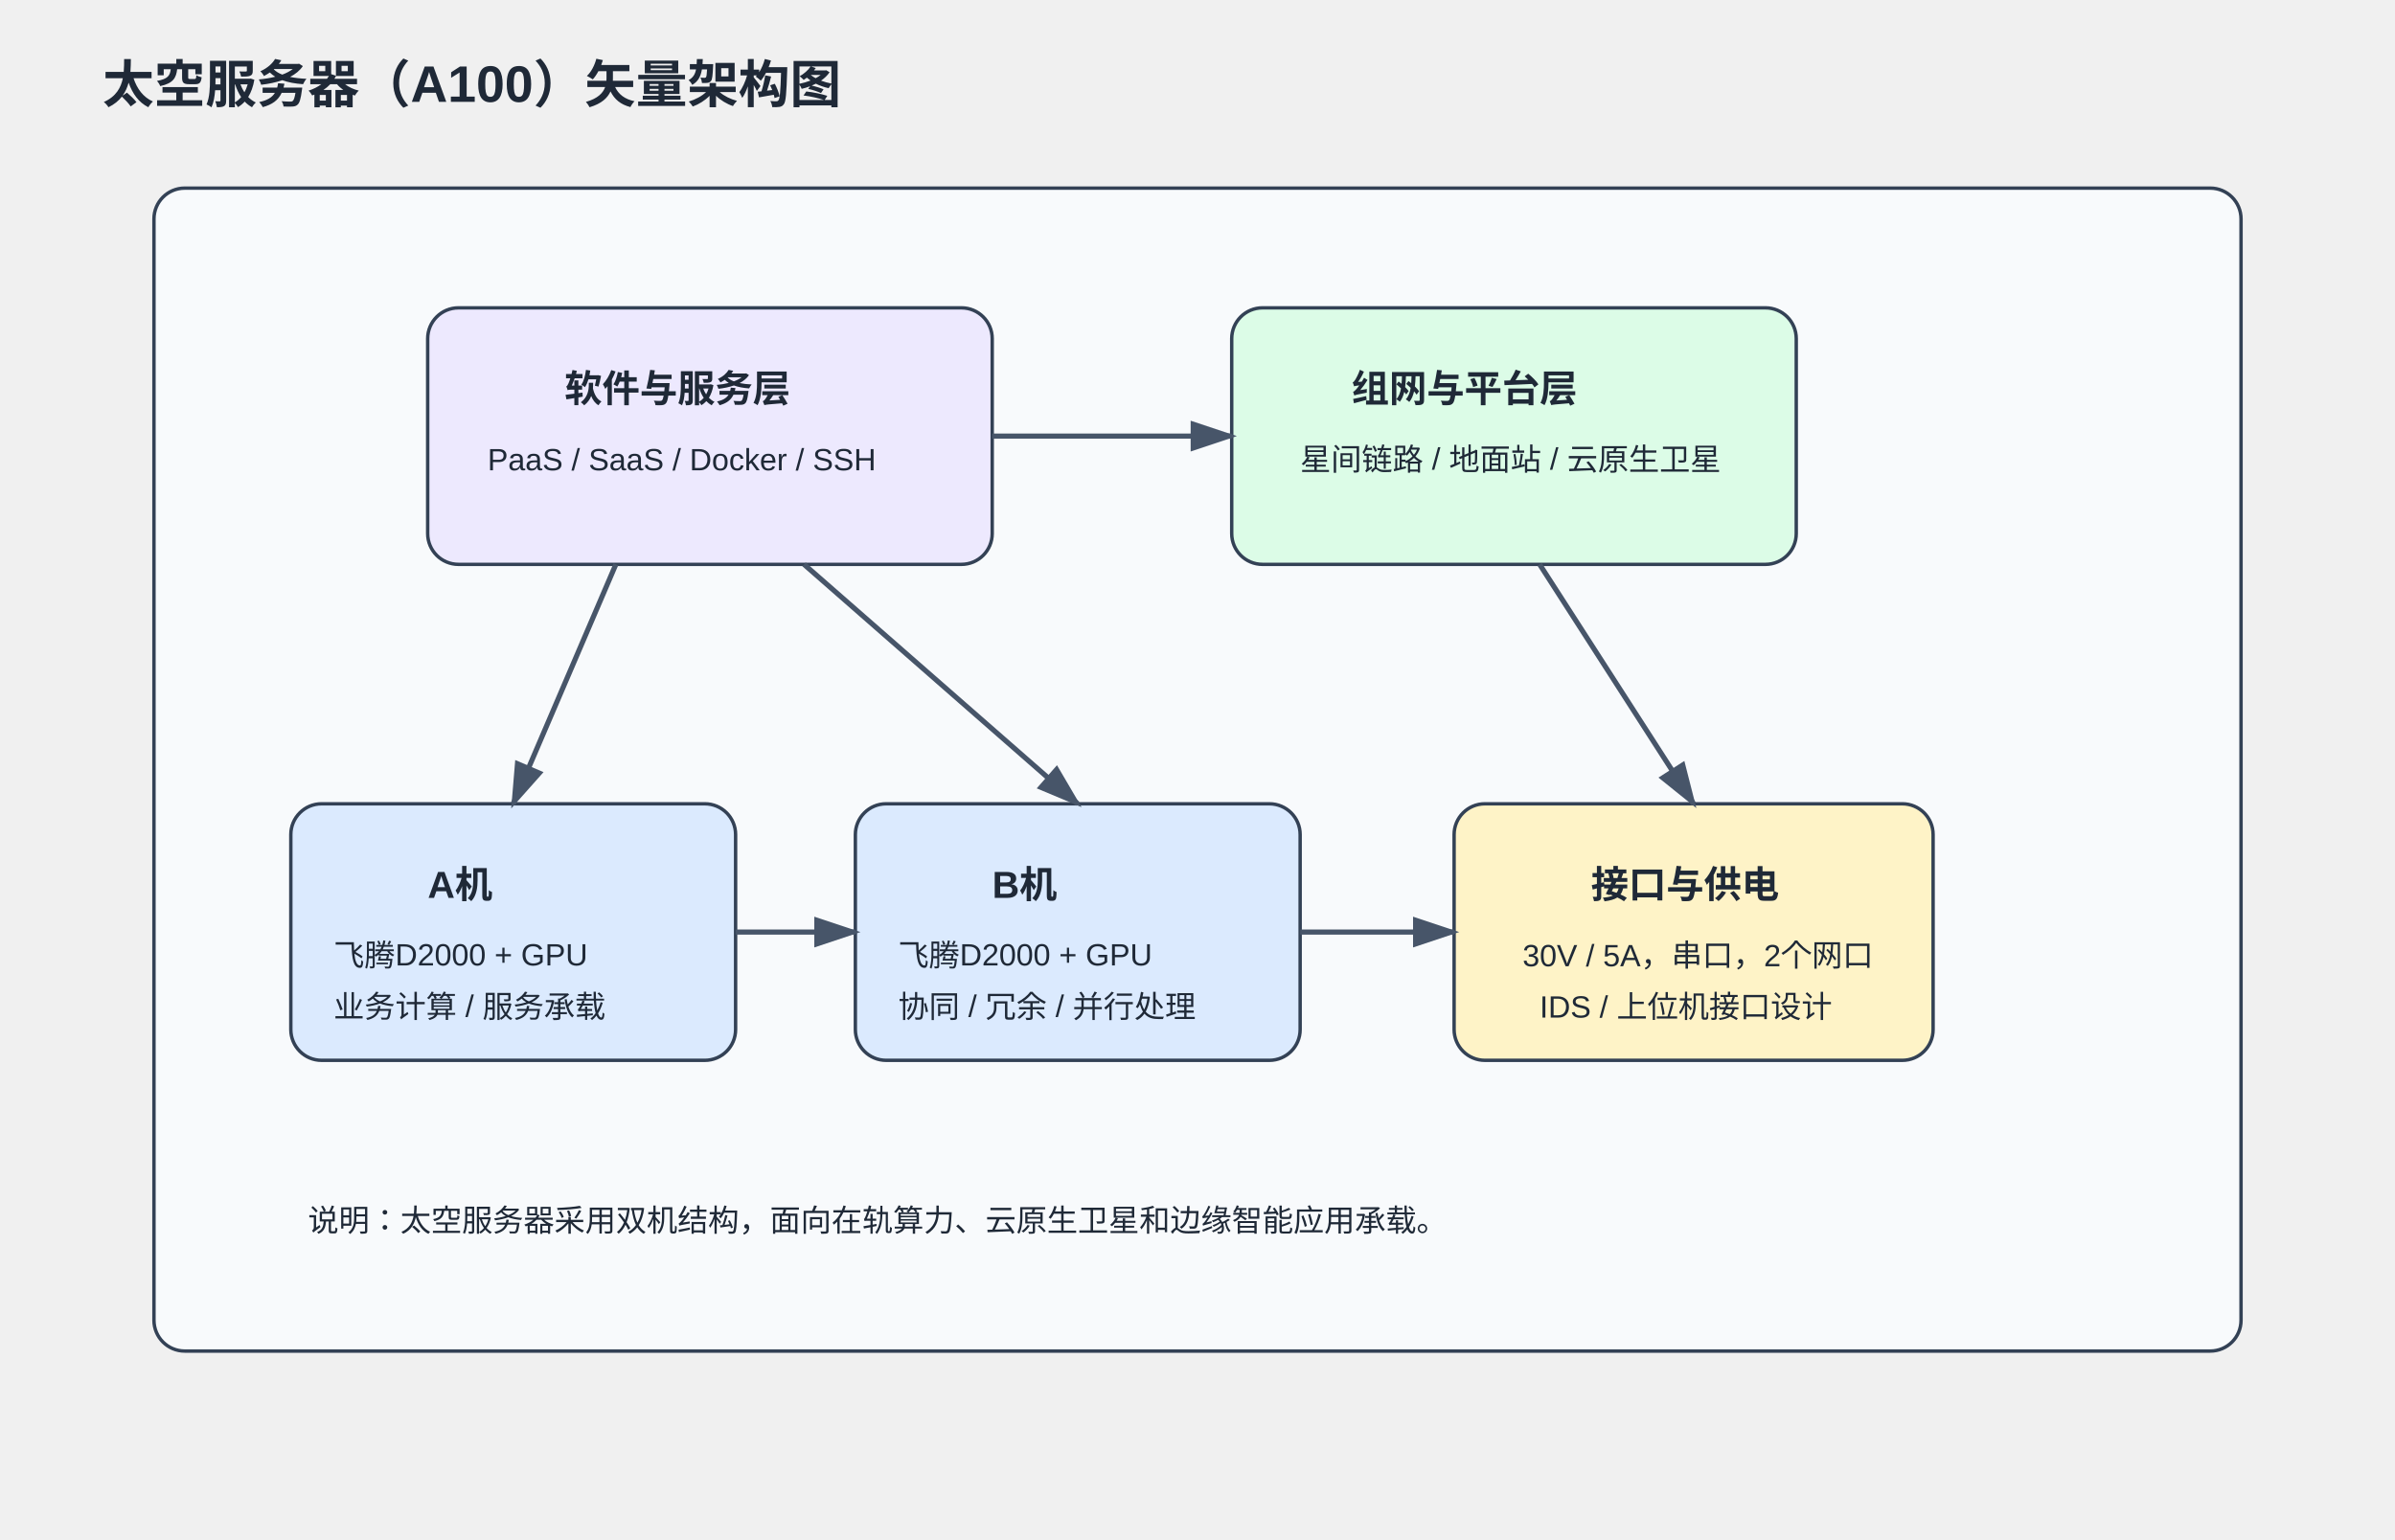
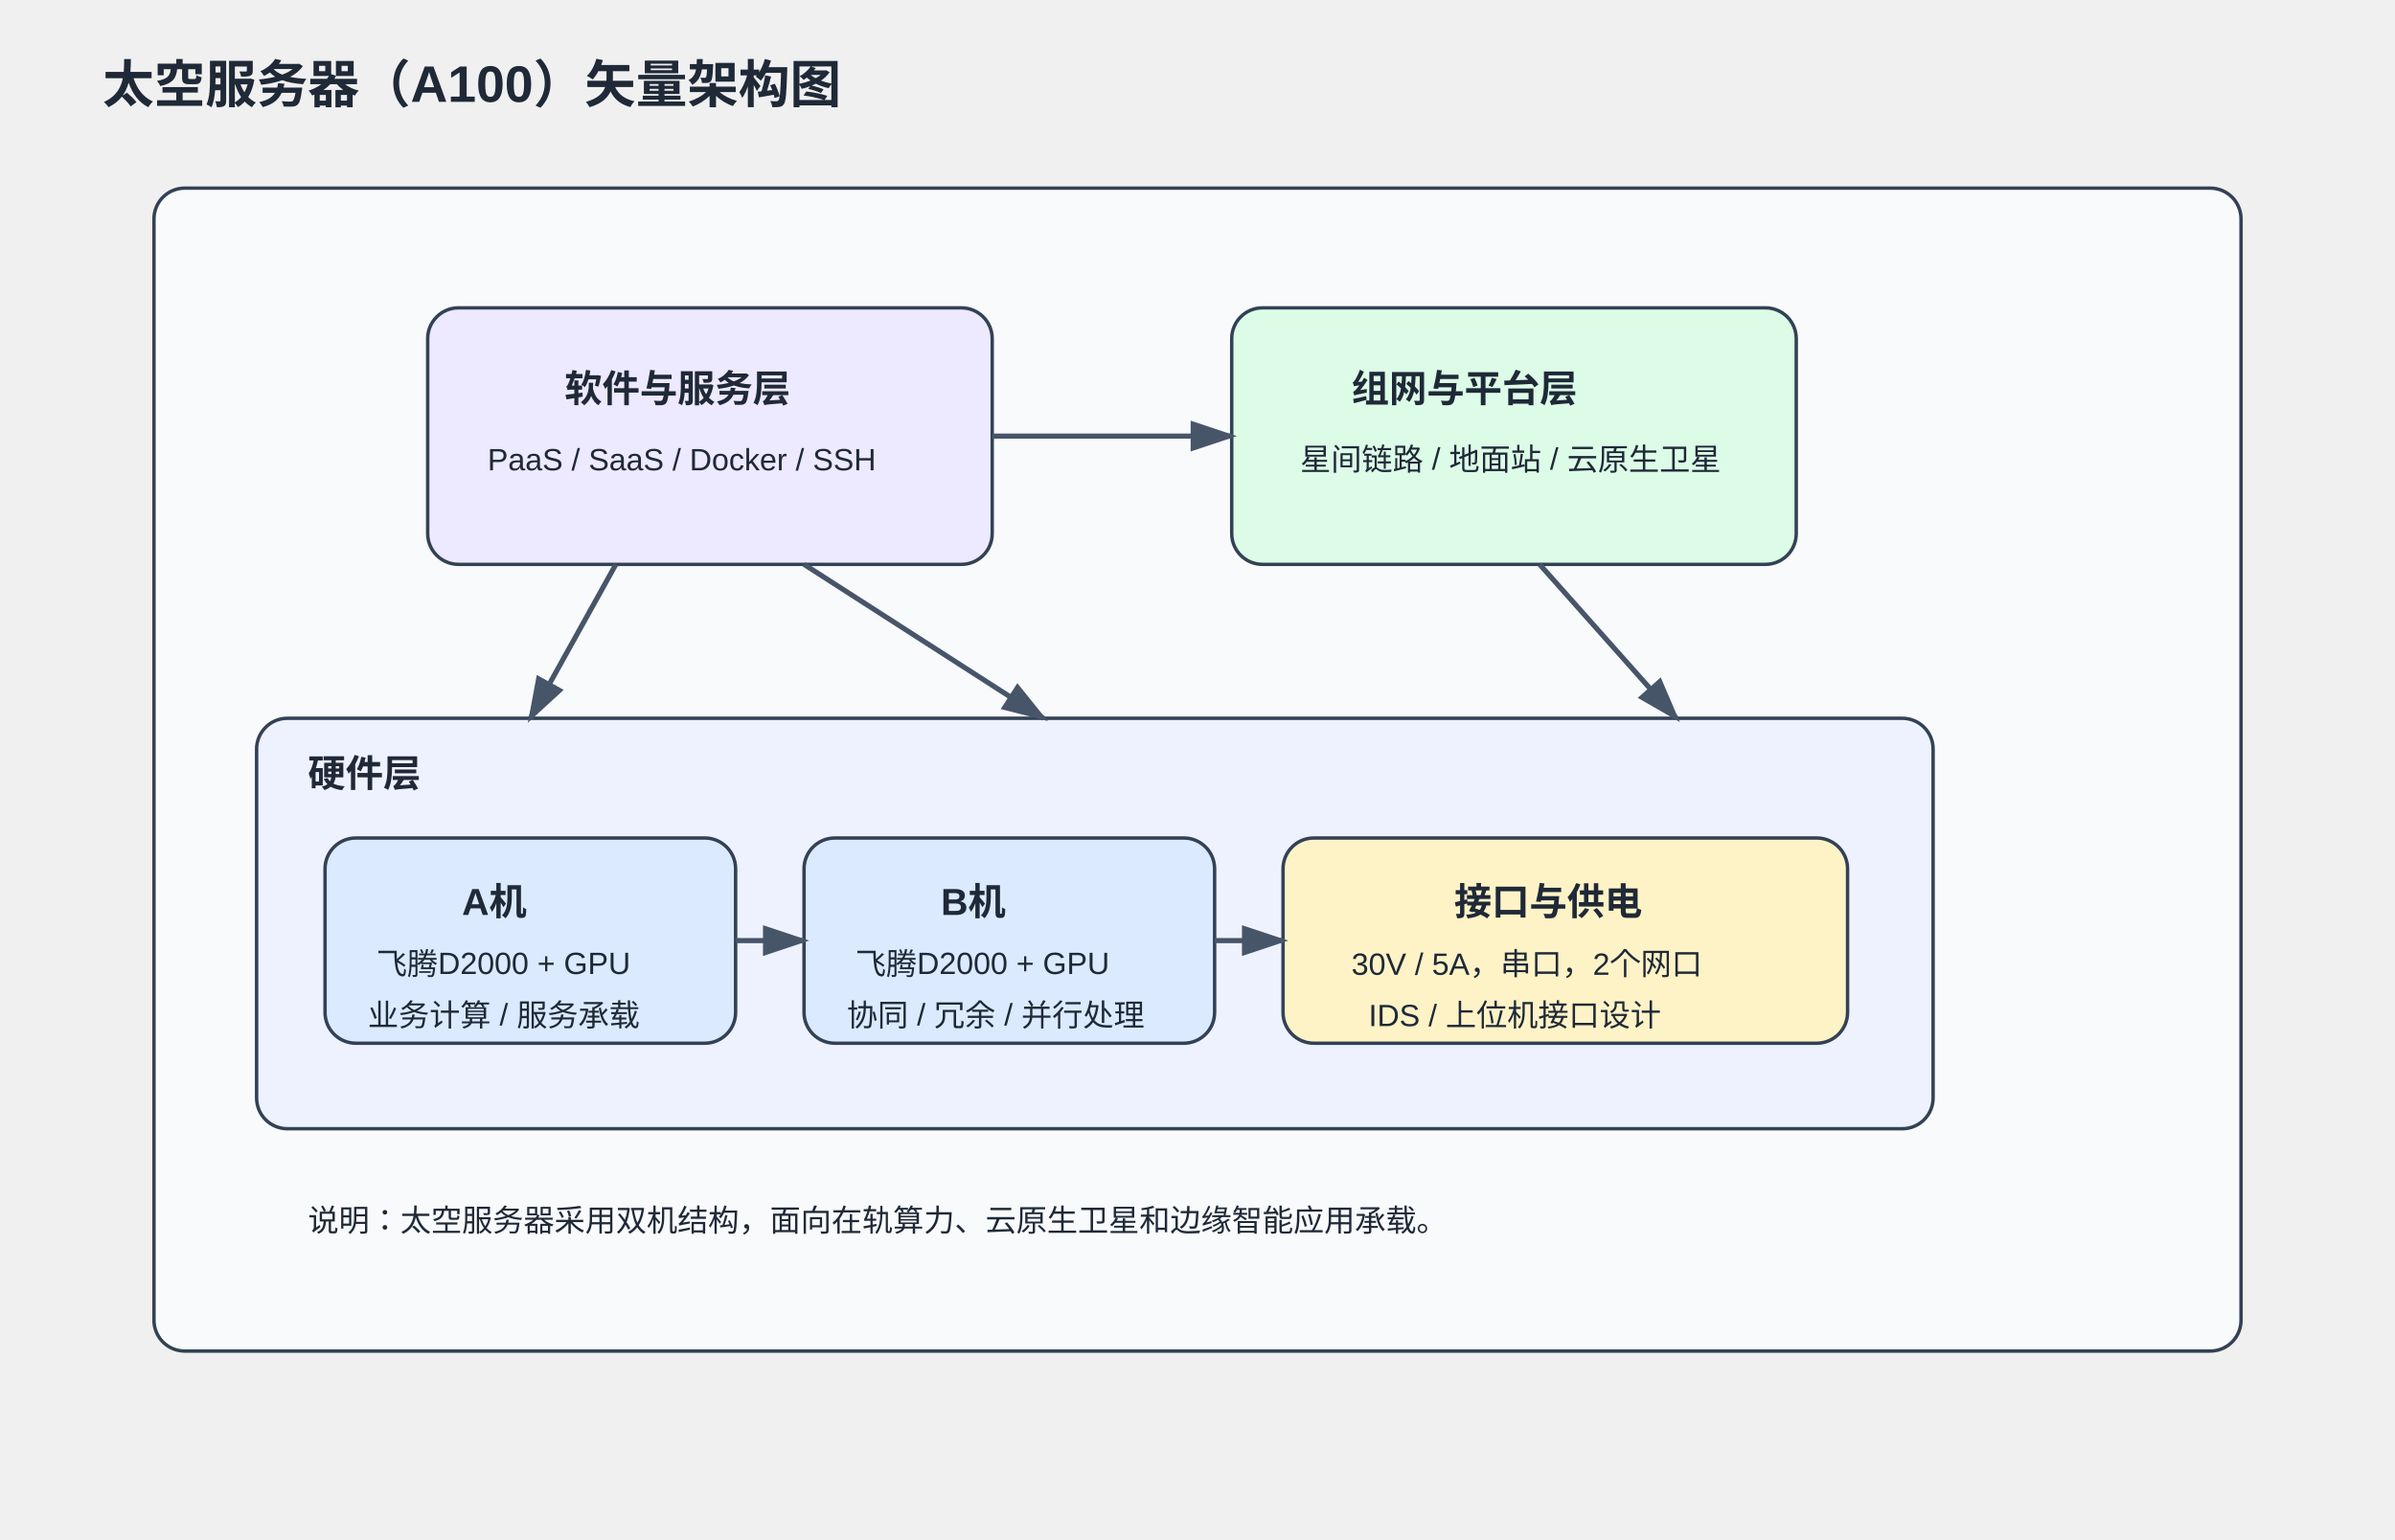
<svg xmlns="http://www.w3.org/2000/svg" width="1400" height="900" viewBox="0 0 1400 900">
  <style>
- text{font-family:Arial,'Microsoft YaHei',sans-serif;fill:#1f2937} .title{font-size:30px;font-weight:700}.h{font-size:22px;font-weight:700}.t{font-size:18px}.box{fill:#f8fafc;stroke:#334155;stroke-width:2;rx:18;ry:18}.srv{fill:#dbeafe}.net{fill:#dcfce7}.svc{fill:#ede9fe}.io{fill:#fef3c7}.line{stroke:#475569;stroke-width:3;marker-end:url(#a)}</style>
+ text{font-family:Arial,'Microsoft YaHei',sans-serif;fill:#1f2937} .title{font-size:30px;font-weight:700}.h{font-size:22px;font-weight:700}.t{font-size:18px}.box{fill:#f8fafc;stroke:#334155;stroke-width:2;rx:18;ry:18}.srv{fill:#dbeafe}.net{fill:#dcfce7}.svc{fill:#ede9fe}.io{fill:#fef3c7}.hw{fill:#eef2ff}.line{stroke:#475569;stroke-width:3;marker-end:url(#a)}</style>
  <defs>
    <marker id="a" markerWidth="10" markerHeight="10" refX="8" refY="3" orient="auto">
      <path d="M0,0 L0,6 L9,3 z" fill="#475569" />
    </marker>
  </defs>
  <text x="60" y="60" class="title">太空服务器（A100）矢量架构图</text>
  <rect x="90" y="110" width="1220" height="680" class="box" fill="#ffffff" />
  <rect x="250" y="180" width="330" height="150" class="box svc" />
  <text x="330" y="235" class="h">软件与服务层</text>
  <text x="285" y="275" class="t">PaaS / SaaS / Docker / SSH</text>
  <rect x="720" y="180" width="330" height="150" class="box net" />
  <text x="790" y="235" class="h">组网与平台层</text>
  <text x="760" y="275" class="t">星间链路 / 地面站 / 云原生卫星</text>
-   <rect x="170" y="470" width="260" height="150" class="box srv" />
-   <text x="250" y="525" class="h">A机</text>
-   <text x="195" y="565" class="t">飞腾D2000 + GPU</text>
-   <text x="195" y="595" class="t">业务计算 / 服务承载</text>
-   <rect x="500" y="470" width="260" height="150" class="box srv" />
-   <text x="580" y="525" class="h">B机</text>
-   <text x="525" y="565" class="t">飞腾D2000 + GPU</text>
-   <text x="525" y="595" class="t">协同 / 冗余 / 并行处理</text>
-   <rect x="850" y="470" width="280" height="150" class="box io" />
-   <text x="930" y="525" class="h">接口与供电</text>
-   <text x="890" y="565" class="t">30V / 5A，串口，2个网口</text>
-   <text x="900" y="595" class="t">IDS / 上位机接口设计</text>
+   <rect x="150" y="420" width="980" height="240" class="box hw" />
+   <text x="180" y="460" class="h">硬件层</text>
+   <rect x="190" y="490" width="240" height="120" class="box srv" />
+   <text x="270" y="535" class="h">A机</text>
+   <text x="220" y="570" class="t">飞腾D2000 + GPU</text>
+   <text x="215" y="600" class="t">业务计算 / 服务承载</text>
+   <rect x="470" y="490" width="240" height="120" class="box srv" />
+   <text x="550" y="535" class="h">B机</text>
+   <text x="500" y="570" class="t">飞腾D2000 + GPU</text>
+   <text x="495" y="600" class="t">协同 / 冗余 / 并行处理</text>
+   <rect x="750" y="490" width="330" height="120" class="box io" />
+   <text x="850" y="535" class="h">接口与供电</text>
+   <text x="790" y="570" class="t">30V / 5A，串口，2个网口</text>
+   <text x="800" y="600" class="t">IDS / 上位机接口设计</text>
  <line x1="580" y1="255" x2="720" y2="255" class="line" />
-   <line x1="360" y1="330" x2="300" y2="470" class="line" />
-   <line x1="470" y1="330" x2="630" y2="470" class="line" />
-   <line x1="900" y1="330" x2="990" y2="470" class="line" />
-   <line x1="430" y1="545" x2="500" y2="545" class="line" />
-   <line x1="760" y1="545" x2="850" y2="545" class="line" />
+   <line x1="360" y1="330" x2="310" y2="420" class="line" />
+   <line x1="470" y1="330" x2="610" y2="420" class="line" />
+   <line x1="900" y1="330" x2="980" y2="420" class="line" />
+   <line x1="430" y1="550" x2="470" y2="550" class="line" />
+   <line x1="710" y1="550" x2="750" y2="550" class="line" />
  <text x="180" y="720" class="t">说明：太空服务器采用双机结构，面向在轨算力、云原生卫星和边缘智能应用承载。</text>
</svg>
